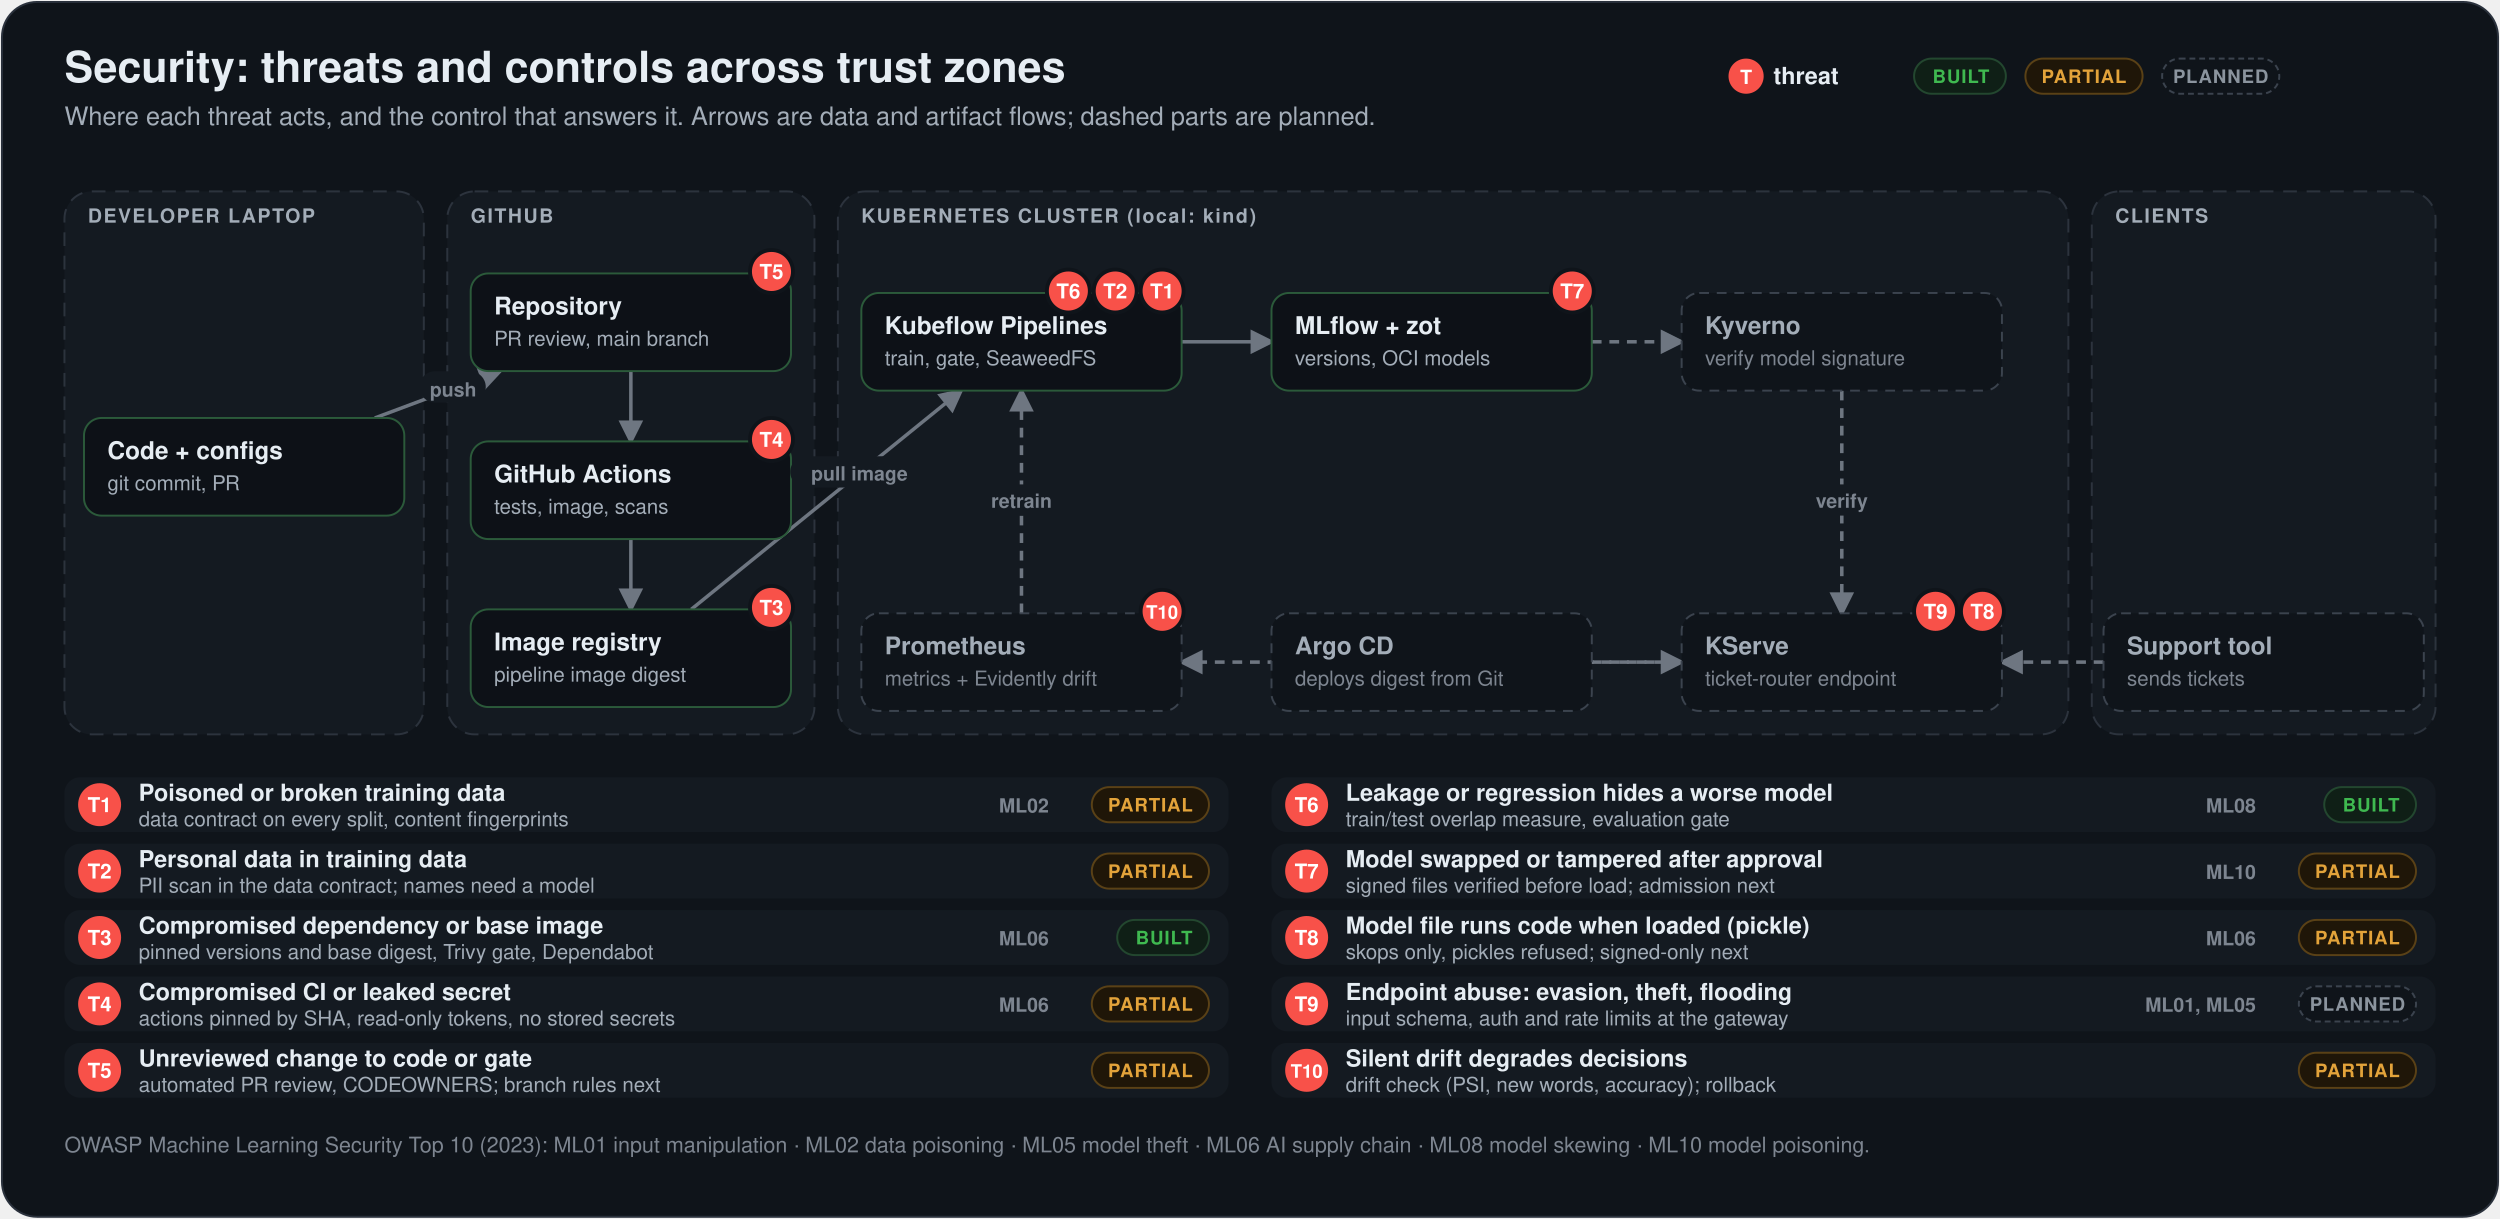
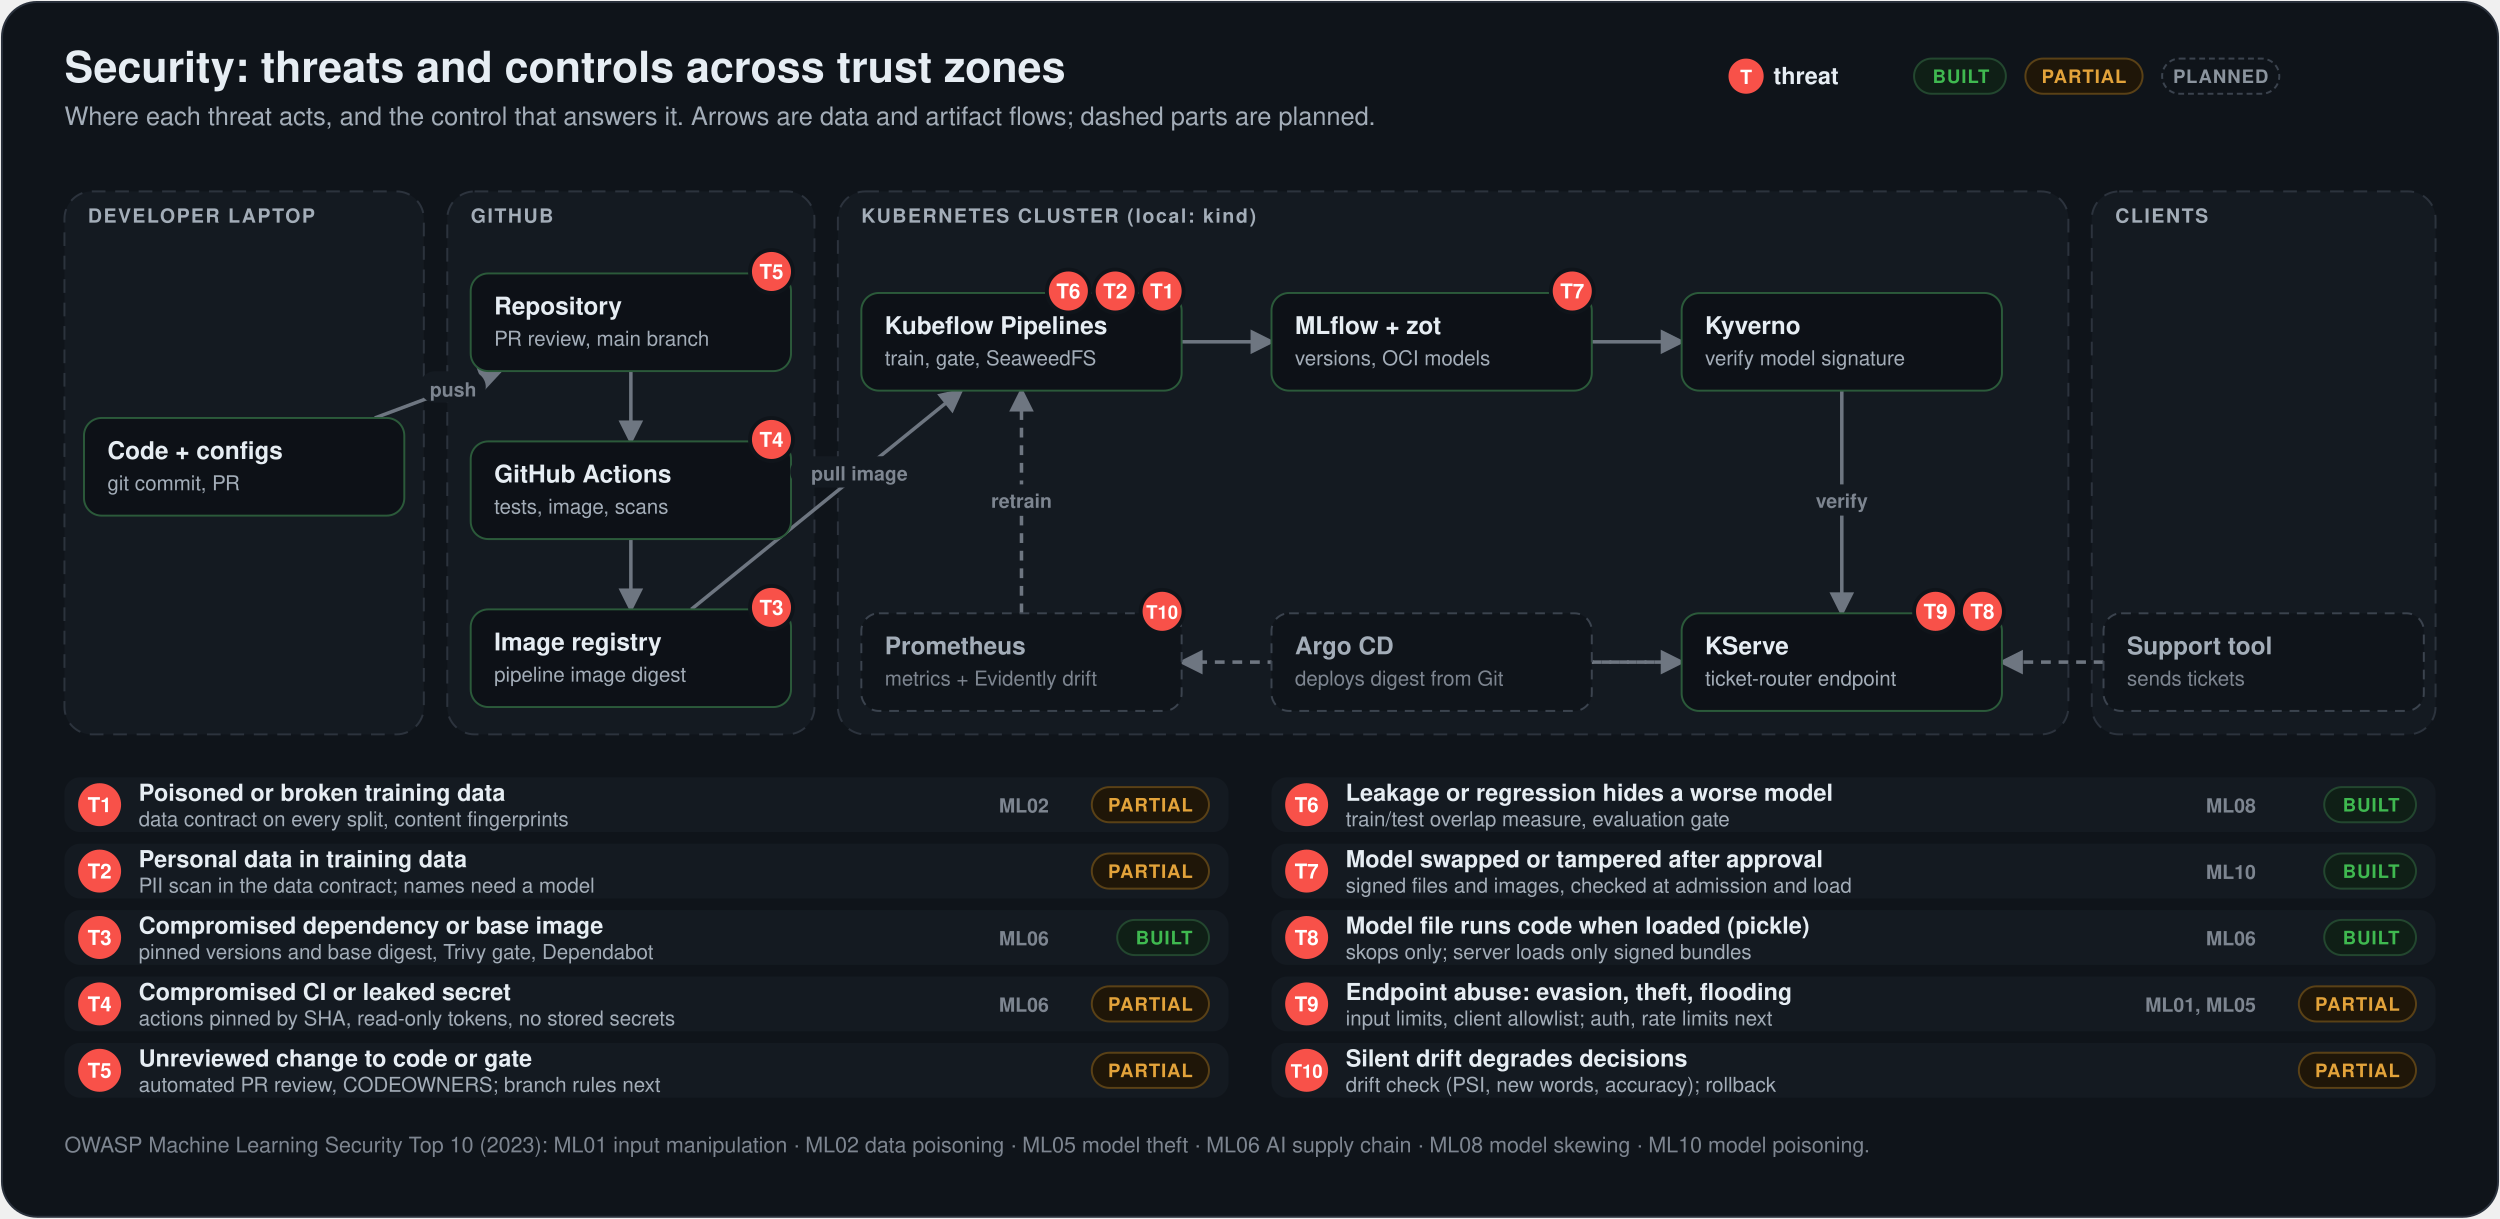
<svg xmlns="http://www.w3.org/2000/svg" width="1280" height="624" viewBox="0 0 1280 624" role="img" aria-labelledby="title desc" font-family="-apple-system, BlinkMacSystemFont, 'Segoe UI', Helvetica, Arial, sans-serif">
  <defs>
    <marker id="arrow" viewBox="0 0 10 10" refX="8.5" refY="5" markerWidth="7" markerHeight="7" orient="auto-start-reverse">
      <path d="M0 0 L10 5 L0 10 z" fill="#6e7681" />
    </marker>
  </defs>
  <rect x="1" y="1" width="1278" height="622" rx="18" fill="#0f141a" stroke="#2a313c" />
  <text x="33" y="42" font-size="22" font-weight="700" fill="#e6edf3" text-anchor="start">Security: threats and controls across trust zones</text>
  <text x="33" y="64" font-size="13" font-weight="400" fill="#a3adb8" text-anchor="start">Where each threat acts, and the control that answers it. Arrows are data and artifact flows; dashed parts are planned.</text>
  <rect x="980" y="30" width="47" height="18" rx="9" fill="#0f1f16" stroke="#23472f" />
  <text x="1004" y="42.5" font-size="9.5" font-weight="700" fill="#3fb950" text-anchor="middle" letter-spacing="0.5">BUILT</text>
  <rect x="1037" y="30" width="60" height="18" rx="9" fill="#1f1608" stroke="#5a4116" />
  <text x="1067" y="42.5" font-size="9.5" font-weight="700" fill="#e3a33a" text-anchor="middle" letter-spacing="0.5">PARTIAL</text>
  <rect x="1107" y="30" width="60" height="18" rx="9" fill="#0f141a" stroke="#3b434e" stroke-dasharray="3 2" />
  <text x="1137" y="42.5" font-size="9.5" font-weight="700" fill="#8b949e" text-anchor="middle" letter-spacing="0.5">PLANNED</text>
  <circle cx="894" cy="39" r="9" fill="#f85149" />
  <text x="894" y="43" font-size="10" font-weight="700" fill="#ffffff" text-anchor="middle">T</text>
  <text x="908" y="43" font-size="12" font-weight="600" fill="#e6edf3" text-anchor="start">threat</text>
  <rect x="33" y="98" width="184" height="278" rx="14" fill="#141a21" stroke="#2c333d" stroke-dasharray="7 5" />
  <text x="45" y="114" font-size="10" font-weight="700" fill="#a3adb8" text-anchor="start" letter-spacing="0.8">DEVELOPER LAPTOP</text>
  <rect x="229" y="98" width="188" height="278" rx="14" fill="#141a21" stroke="#2c333d" stroke-dasharray="7 5" />
  <text x="241" y="114" font-size="10" font-weight="700" fill="#a3adb8" text-anchor="start" letter-spacing="0.8">GITHUB</text>
  <rect x="429" y="98" width="630" height="278" rx="14" fill="#141a21" stroke="#2c333d" stroke-dasharray="7 5" />
  <text x="441" y="114" font-size="10" font-weight="700" fill="#a3adb8" text-anchor="start" letter-spacing="0.8">KUBERNETES CLUSTER  (local: kind)</text>
  <rect x="1071" y="98" width="176" height="278" rx="14" fill="#141a21" stroke="#2c333d" stroke-dasharray="7 5" />
  <text x="1083" y="114" font-size="10" font-weight="700" fill="#a3adb8" text-anchor="start" letter-spacing="0.8">CLIENTS</text>
  <line x1="191.9" y1="214.0" x2="256.1" y2="190.0" stroke="#6e7681" stroke-width="1.8" marker-end="url(#arrow)" />
  <line x1="323.0" y1="190.0" x2="323.0" y2="226.0" stroke="#6e7681" stroke-width="1.8" marker-end="url(#arrow)" />
  <line x1="323.0" y1="276.0" x2="323.0" y2="312.0" stroke="#6e7681" stroke-width="1.8" marker-end="url(#arrow)" />
  <line x1="353.9" y1="312.0" x2="492.1" y2="200.0" stroke="#6e7681" stroke-width="1.8" marker-end="url(#arrow)" />
  <line x1="605.0" y1="175.0" x2="651.0" y2="175.0" stroke="#6e7681" stroke-width="1.8" marker-end="url(#arrow)" />
-   <line x1="815.0" y1="175.0" x2="861.0" y2="175.0" stroke="#6e7681" stroke-width="1.8" stroke-dasharray="5 4" marker-end="url(#arrow)" />
+   <line x1="815.0" y1="175.0" x2="861.0" y2="175.0" stroke="#6e7681" stroke-width="1.8" marker-end="url(#arrow)" />
  <line x1="815.0" y1="339.0" x2="861.0" y2="339.0" stroke="#6e7681" stroke-width="1.8" stroke-dasharray="5 4" marker-end="url(#arrow)" />
-   <line x1="943.0" y1="200.0" x2="943.0" y2="314.0" stroke="#6e7681" stroke-width="1.8" stroke-dasharray="5 4" marker-end="url(#arrow)" />
+   <line x1="943.0" y1="200.0" x2="943.0" y2="314.0" stroke="#6e7681" stroke-width="1.8" marker-end="url(#arrow)" />
  <line x1="1077.0" y1="339.0" x2="1025.0" y2="339.0" stroke="#6e7681" stroke-width="1.8" stroke-dasharray="5 4" marker-end="url(#arrow)" />
  <line x1="861.0" y1="339.0" x2="605.0" y2="339.0" stroke="#6e7681" stroke-width="1.8" stroke-dasharray="5 4" marker-end="url(#arrow)" />
  <line x1="523.0" y1="314.0" x2="523.0" y2="200.0" stroke="#6e7681" stroke-width="1.8" stroke-dasharray="5 4" marker-end="url(#arrow)" />
  <rect x="43" y="214" width="164" height="50" rx="9" fill="#0d1117" stroke="#2b5a3a" />
  <text x="55" y="235" font-size="12.5" font-weight="600" fill="#e6edf3" text-anchor="start">Code + configs</text>
  <text x="55" y="251" font-size="10.5" font-weight="400" fill="#a3adb8" text-anchor="start">git commit, PR</text>
  <rect x="241" y="140" width="164" height="50" rx="9" fill="#0d1117" stroke="#2b5a3a" />
  <text x="253" y="161" font-size="12.5" font-weight="600" fill="#e6edf3" text-anchor="start">Repository</text>
  <text x="253" y="177" font-size="10.5" font-weight="400" fill="#a3adb8" text-anchor="start">PR review, main branch</text>
  <rect x="241" y="226" width="164" height="50" rx="9" fill="#0d1117" stroke="#2b5a3a" />
  <text x="253" y="247" font-size="12.5" font-weight="600" fill="#e6edf3" text-anchor="start">GitHub Actions</text>
  <text x="253" y="263" font-size="10.5" font-weight="400" fill="#a3adb8" text-anchor="start">tests, image, scans</text>
  <rect x="241" y="312" width="164" height="50" rx="9" fill="#0d1117" stroke="#2b5a3a" />
  <text x="253" y="333" font-size="12.5" font-weight="600" fill="#e6edf3" text-anchor="start">Image registry</text>
  <text x="253" y="349" font-size="10.5" font-weight="400" fill="#a3adb8" text-anchor="start">pipeline image digest</text>
  <rect x="441" y="150" width="164" height="50" rx="9" fill="#0d1117" stroke="#2b5a3a" />
  <text x="453" y="171" font-size="12.5" font-weight="600" fill="#e6edf3" text-anchor="start">Kubeflow Pipelines</text>
  <text x="453" y="187" font-size="10.5" font-weight="400" fill="#a3adb8" text-anchor="start">train, gate, SeaweedFS</text>
  <rect x="651" y="150" width="164" height="50" rx="9" fill="#0d1117" stroke="#2b5a3a" />
  <text x="663" y="171" font-size="12.5" font-weight="600" fill="#e6edf3" text-anchor="start">MLflow + zot</text>
  <text x="663" y="187" font-size="10.5" font-weight="400" fill="#a3adb8" text-anchor="start">versions, OCI models</text>
-   <rect x="861" y="150" width="164" height="50" rx="9" fill="#0f141a" stroke="#3b434e" stroke-dasharray="5 4" />
-   <text x="873" y="171" font-size="12.5" font-weight="600" fill="#a3adb8" text-anchor="start">Kyverno</text>
-   <text x="873" y="187" font-size="10.5" font-weight="400" fill="#7d8590" text-anchor="start">verify model signature</text>
+   <rect x="861" y="150" width="164" height="50" rx="9" fill="#0d1117" stroke="#2b5a3a" />
+   <text x="873" y="171" font-size="12.5" font-weight="600" fill="#e6edf3" text-anchor="start">Kyverno</text>
+   <text x="873" y="187" font-size="10.5" font-weight="400" fill="#a3adb8" text-anchor="start">verify model signature</text>
  <rect x="441" y="314" width="164" height="50" rx="9" fill="#0f141a" stroke="#3b434e" stroke-dasharray="5 4" />
  <text x="453" y="335" font-size="12.5" font-weight="600" fill="#a3adb8" text-anchor="start">Prometheus</text>
  <text x="453" y="351" font-size="10.5" font-weight="400" fill="#7d8590" text-anchor="start">metrics + Evidently drift</text>
  <rect x="651" y="314" width="164" height="50" rx="9" fill="#0f141a" stroke="#3b434e" stroke-dasharray="5 4" />
  <text x="663" y="335" font-size="12.5" font-weight="600" fill="#a3adb8" text-anchor="start">Argo CD</text>
  <text x="663" y="351" font-size="10.5" font-weight="400" fill="#7d8590" text-anchor="start">deploys digest from Git</text>
-   <rect x="861" y="314" width="164" height="50" rx="9" fill="#0f141a" stroke="#3b434e" stroke-dasharray="5 4" />
-   <text x="873" y="335" font-size="12.5" font-weight="600" fill="#a3adb8" text-anchor="start">KServe</text>
-   <text x="873" y="351" font-size="10.5" font-weight="400" fill="#7d8590" text-anchor="start">ticket-router endpoint</text>
+   <rect x="861" y="314" width="164" height="50" rx="9" fill="#0d1117" stroke="#2b5a3a" />
+   <text x="873" y="335" font-size="12.5" font-weight="600" fill="#e6edf3" text-anchor="start">KServe</text>
+   <text x="873" y="351" font-size="10.5" font-weight="400" fill="#a3adb8" text-anchor="start">ticket-router endpoint</text>
  <rect x="1077" y="314" width="164" height="50" rx="9" fill="#0f141a" stroke="#3b434e" stroke-dasharray="5 4" />
  <text x="1089" y="335" font-size="12.5" font-weight="600" fill="#a3adb8" text-anchor="start">Support tool</text>
  <text x="1089" y="351" font-size="10.5" font-weight="400" fill="#7d8590" text-anchor="start">sends tickets</text>
  <rect x="214.7" y="190.1" width="34" height="16" rx="8" fill="#141a21" />
  <text x="232" y="203" font-size="10" font-weight="600" fill="#7d8590" text-anchor="middle">push</text>
  <rect x="404.6" y="233.6" width="70" height="16" rx="8" fill="#141a21" />
  <text x="440" y="246" font-size="10" font-weight="600" fill="#7d8590" text-anchor="middle">pull image</text>
  <rect x="920.0" y="248.0" width="46" height="16" rx="8" fill="#141a21" />
  <text x="943" y="260" font-size="10" font-weight="600" fill="#7d8590" text-anchor="middle">verify</text>
  <rect x="497.0" y="248.0" width="52" height="16" rx="8" fill="#141a21" />
  <text x="523" y="260" font-size="10" font-weight="600" fill="#7d8590" text-anchor="middle">retrain</text>
  <circle cx="595" cy="149" r="11" fill="#f85149" stroke="#0f141a" stroke-width="2" />
  <text x="595" y="152.8" font-size="10.5" font-weight="700" fill="#ffffff" text-anchor="middle">T1</text>
  <circle cx="571" cy="149" r="11" fill="#f85149" stroke="#0f141a" stroke-width="2" />
  <text x="571" y="152.8" font-size="10.5" font-weight="700" fill="#ffffff" text-anchor="middle">T2</text>
  <circle cx="395" cy="311" r="11" fill="#f85149" stroke="#0f141a" stroke-width="2" />
  <text x="395" y="314.8" font-size="10.5" font-weight="700" fill="#ffffff" text-anchor="middle">T3</text>
  <circle cx="395" cy="225" r="11" fill="#f85149" stroke="#0f141a" stroke-width="2" />
  <text x="395" y="228.8" font-size="10.5" font-weight="700" fill="#ffffff" text-anchor="middle">T4</text>
  <circle cx="395" cy="139" r="11" fill="#f85149" stroke="#0f141a" stroke-width="2" />
  <text x="395" y="142.8" font-size="10.5" font-weight="700" fill="#ffffff" text-anchor="middle">T5</text>
  <circle cx="547" cy="149" r="11" fill="#f85149" stroke="#0f141a" stroke-width="2" />
  <text x="547" y="152.8" font-size="10.5" font-weight="700" fill="#ffffff" text-anchor="middle">T6</text>
  <circle cx="805" cy="149" r="11" fill="#f85149" stroke="#0f141a" stroke-width="2" />
  <text x="805" y="152.8" font-size="10.5" font-weight="700" fill="#ffffff" text-anchor="middle">T7</text>
  <circle cx="1015" cy="313" r="11" fill="#f85149" stroke="#0f141a" stroke-width="2" />
  <text x="1015" y="316.8" font-size="10.5" font-weight="700" fill="#ffffff" text-anchor="middle">T8</text>
  <circle cx="991" cy="313" r="11" fill="#f85149" stroke="#0f141a" stroke-width="2" />
  <text x="991" y="316.8" font-size="10.5" font-weight="700" fill="#ffffff" text-anchor="middle">T9</text>
  <circle cx="595" cy="313" r="11" fill="#f85149" stroke="#0f141a" stroke-width="2" />
  <text x="595" y="316.8" font-size="9.5" font-weight="700" fill="#ffffff" text-anchor="middle">T10</text>
  <rect x="33" y="398" width="596" height="28" rx="8" fill="#141a21" />
  <circle cx="51" cy="412" r="11" fill="#f85149" />
  <text x="51" y="415.8" font-size="10.5" font-weight="700" fill="#ffffff" text-anchor="middle">T1</text>
  <text x="71" y="410" font-size="12" font-weight="650" fill="#e6edf3" text-anchor="start">Poisoned or broken training data</text>
  <text x="71" y="423" font-size="10.5" font-weight="400" fill="#a3adb8" text-anchor="start">data contract on every split, content fingerprints</text>
  <text x="537" y="416" font-size="10" font-weight="600" fill="#7d8590" text-anchor="end">ML02</text>
  <rect x="559" y="403" width="60" height="18" rx="9" fill="#1f1608" stroke="#5a4116" />
  <text x="589" y="415.5" font-size="9.5" font-weight="700" fill="#e3a33a" text-anchor="middle" letter-spacing="0.5">PARTIAL</text>
  <rect x="33" y="432" width="596" height="28" rx="8" fill="#141a21" />
  <circle cx="51" cy="446" r="11" fill="#f85149" />
  <text x="51" y="449.8" font-size="10.5" font-weight="700" fill="#ffffff" text-anchor="middle">T2</text>
  <text x="71" y="444" font-size="12" font-weight="650" fill="#e6edf3" text-anchor="start">Personal data in training data</text>
  <text x="71" y="457" font-size="10.5" font-weight="400" fill="#a3adb8" text-anchor="start">PII scan in the data contract; names need a model</text>
  <text x="537" y="450" font-size="10" font-weight="600" fill="#7d8590" text-anchor="end" />
  <rect x="559" y="437" width="60" height="18" rx="9" fill="#1f1608" stroke="#5a4116" />
  <text x="589" y="449.5" font-size="9.5" font-weight="700" fill="#e3a33a" text-anchor="middle" letter-spacing="0.5">PARTIAL</text>
  <rect x="33" y="466" width="596" height="28" rx="8" fill="#141a21" />
  <circle cx="51" cy="480" r="11" fill="#f85149" />
  <text x="51" y="483.8" font-size="10.5" font-weight="700" fill="#ffffff" text-anchor="middle">T3</text>
  <text x="71" y="478" font-size="12" font-weight="650" fill="#e6edf3" text-anchor="start">Compromised dependency or base image</text>
  <text x="71" y="491" font-size="10.5" font-weight="400" fill="#a3adb8" text-anchor="start">pinned versions and base digest, Trivy gate, Dependabot</text>
  <text x="537" y="484" font-size="10" font-weight="600" fill="#7d8590" text-anchor="end">ML06</text>
  <rect x="572" y="471" width="47" height="18" rx="9" fill="#0f1f16" stroke="#23472f" />
  <text x="596" y="483.5" font-size="9.5" font-weight="700" fill="#3fb950" text-anchor="middle" letter-spacing="0.5">BUILT</text>
  <rect x="33" y="500" width="596" height="28" rx="8" fill="#141a21" />
  <circle cx="51" cy="514" r="11" fill="#f85149" />
  <text x="51" y="517.8" font-size="10.5" font-weight="700" fill="#ffffff" text-anchor="middle">T4</text>
  <text x="71" y="512" font-size="12" font-weight="650" fill="#e6edf3" text-anchor="start">Compromised CI or leaked secret</text>
  <text x="71" y="525" font-size="10.5" font-weight="400" fill="#a3adb8" text-anchor="start">actions pinned by SHA, read-only tokens, no stored secrets</text>
  <text x="537" y="518" font-size="10" font-weight="600" fill="#7d8590" text-anchor="end">ML06</text>
  <rect x="559" y="505" width="60" height="18" rx="9" fill="#1f1608" stroke="#5a4116" />
  <text x="589" y="517.5" font-size="9.5" font-weight="700" fill="#e3a33a" text-anchor="middle" letter-spacing="0.5">PARTIAL</text>
  <rect x="33" y="534" width="596" height="28" rx="8" fill="#141a21" />
  <circle cx="51" cy="548" r="11" fill="#f85149" />
  <text x="51" y="551.8" font-size="10.5" font-weight="700" fill="#ffffff" text-anchor="middle">T5</text>
  <text x="71" y="546" font-size="12" font-weight="650" fill="#e6edf3" text-anchor="start">Unreviewed change to code or gate</text>
  <text x="71" y="559" font-size="10.5" font-weight="400" fill="#a3adb8" text-anchor="start">automated PR review, CODEOWNERS; branch rules next</text>
  <text x="537" y="552" font-size="10" font-weight="600" fill="#7d8590" text-anchor="end" />
  <rect x="559" y="539" width="60" height="18" rx="9" fill="#1f1608" stroke="#5a4116" />
  <text x="589" y="551.5" font-size="9.5" font-weight="700" fill="#e3a33a" text-anchor="middle" letter-spacing="0.5">PARTIAL</text>
  <rect x="651" y="398" width="596" height="28" rx="8" fill="#141a21" />
  <circle cx="669" cy="412" r="11" fill="#f85149" />
  <text x="669" y="415.8" font-size="10.5" font-weight="700" fill="#ffffff" text-anchor="middle">T6</text>
  <text x="689" y="410" font-size="12" font-weight="650" fill="#e6edf3" text-anchor="start">Leakage or regression hides a worse model</text>
  <text x="689" y="423" font-size="10.5" font-weight="400" fill="#a3adb8" text-anchor="start">train/test overlap measure, evaluation gate</text>
  <text x="1155" y="416" font-size="10" font-weight="600" fill="#7d8590" text-anchor="end">ML08</text>
  <rect x="1190" y="403" width="47" height="18" rx="9" fill="#0f1f16" stroke="#23472f" />
  <text x="1214" y="415.5" font-size="9.5" font-weight="700" fill="#3fb950" text-anchor="middle" letter-spacing="0.5">BUILT</text>
  <rect x="651" y="432" width="596" height="28" rx="8" fill="#141a21" />
  <circle cx="669" cy="446" r="11" fill="#f85149" />
  <text x="669" y="449.8" font-size="10.5" font-weight="700" fill="#ffffff" text-anchor="middle">T7</text>
  <text x="689" y="444" font-size="12" font-weight="650" fill="#e6edf3" text-anchor="start">Model swapped or tampered after approval</text>
-   <text x="689" y="457" font-size="10.5" font-weight="400" fill="#a3adb8" text-anchor="start">signed files verified before load; admission next</text>
+   <text x="689" y="457" font-size="10.5" font-weight="400" fill="#a3adb8" text-anchor="start">signed files and images, checked at admission and load</text>
  <text x="1155" y="450" font-size="10" font-weight="600" fill="#7d8590" text-anchor="end">ML10</text>
-   <rect x="1177" y="437" width="60" height="18" rx="9" fill="#1f1608" stroke="#5a4116" />
-   <text x="1207" y="449.5" font-size="9.5" font-weight="700" fill="#e3a33a" text-anchor="middle" letter-spacing="0.5">PARTIAL</text>
+   <rect x="1190" y="437" width="47" height="18" rx="9" fill="#0f1f16" stroke="#23472f" />
+   <text x="1214" y="449.5" font-size="9.5" font-weight="700" fill="#3fb950" text-anchor="middle" letter-spacing="0.5">BUILT</text>
  <rect x="651" y="466" width="596" height="28" rx="8" fill="#141a21" />
  <circle cx="669" cy="480" r="11" fill="#f85149" />
  <text x="669" y="483.8" font-size="10.5" font-weight="700" fill="#ffffff" text-anchor="middle">T8</text>
  <text x="689" y="478" font-size="12" font-weight="650" fill="#e6edf3" text-anchor="start">Model file runs code when loaded (pickle)</text>
-   <text x="689" y="491" font-size="10.5" font-weight="400" fill="#a3adb8" text-anchor="start">skops only, pickles refused; signed-only next</text>
+   <text x="689" y="491" font-size="10.5" font-weight="400" fill="#a3adb8" text-anchor="start">skops only; server loads only signed bundles</text>
  <text x="1155" y="484" font-size="10" font-weight="600" fill="#7d8590" text-anchor="end">ML06</text>
-   <rect x="1177" y="471" width="60" height="18" rx="9" fill="#1f1608" stroke="#5a4116" />
-   <text x="1207" y="483.5" font-size="9.5" font-weight="700" fill="#e3a33a" text-anchor="middle" letter-spacing="0.5">PARTIAL</text>
+   <rect x="1190" y="471" width="47" height="18" rx="9" fill="#0f1f16" stroke="#23472f" />
+   <text x="1214" y="483.5" font-size="9.5" font-weight="700" fill="#3fb950" text-anchor="middle" letter-spacing="0.5">BUILT</text>
  <rect x="651" y="500" width="596" height="28" rx="8" fill="#141a21" />
  <circle cx="669" cy="514" r="11" fill="#f85149" />
  <text x="669" y="517.8" font-size="10.5" font-weight="700" fill="#ffffff" text-anchor="middle">T9</text>
  <text x="689" y="512" font-size="12" font-weight="650" fill="#e6edf3" text-anchor="start">Endpoint abuse: evasion, theft, flooding</text>
-   <text x="689" y="525" font-size="10.5" font-weight="400" fill="#a3adb8" text-anchor="start">input schema, auth and rate limits at the gateway</text>
+   <text x="689" y="525" font-size="10.5" font-weight="400" fill="#a3adb8" text-anchor="start">input limits, client allowlist; auth, rate limits next</text>
  <text x="1155" y="518" font-size="10" font-weight="600" fill="#7d8590" text-anchor="end">ML01, ML05</text>
-   <rect x="1177" y="505" width="60" height="18" rx="9" fill="#0f141a" stroke="#3b434e" stroke-dasharray="3 2" />
-   <text x="1207" y="517.5" font-size="9.5" font-weight="700" fill="#8b949e" text-anchor="middle" letter-spacing="0.5">PLANNED</text>
+   <rect x="1177" y="505" width="60" height="18" rx="9" fill="#1f1608" stroke="#5a4116" />
+   <text x="1207" y="517.5" font-size="9.5" font-weight="700" fill="#e3a33a" text-anchor="middle" letter-spacing="0.5">PARTIAL</text>
  <rect x="651" y="534" width="596" height="28" rx="8" fill="#141a21" />
  <circle cx="669" cy="548" r="11" fill="#f85149" />
  <text x="669" y="551.8" font-size="9.5" font-weight="700" fill="#ffffff" text-anchor="middle">T10</text>
  <text x="689" y="546" font-size="12" font-weight="650" fill="#e6edf3" text-anchor="start">Silent drift degrades decisions</text>
  <text x="689" y="559" font-size="10.5" font-weight="400" fill="#a3adb8" text-anchor="start">drift check (PSI, new words, accuracy); rollback</text>
  <text x="1155" y="552" font-size="10" font-weight="600" fill="#7d8590" text-anchor="end" />
  <rect x="1177" y="539" width="60" height="18" rx="9" fill="#1f1608" stroke="#5a4116" />
  <text x="1207" y="551.5" font-size="9.5" font-weight="700" fill="#e3a33a" text-anchor="middle" letter-spacing="0.5">PARTIAL</text>
  <text x="33" y="590" font-size="11" font-weight="500" fill="#7d8590" text-anchor="start">OWASP Machine Learning Security Top 10 (2023): ML01 input manipulation · ML02 data poisoning · ML05 model theft · ML06 AI supply chain · ML08 model skewing · ML10 model poisoning.</text>
</svg>
